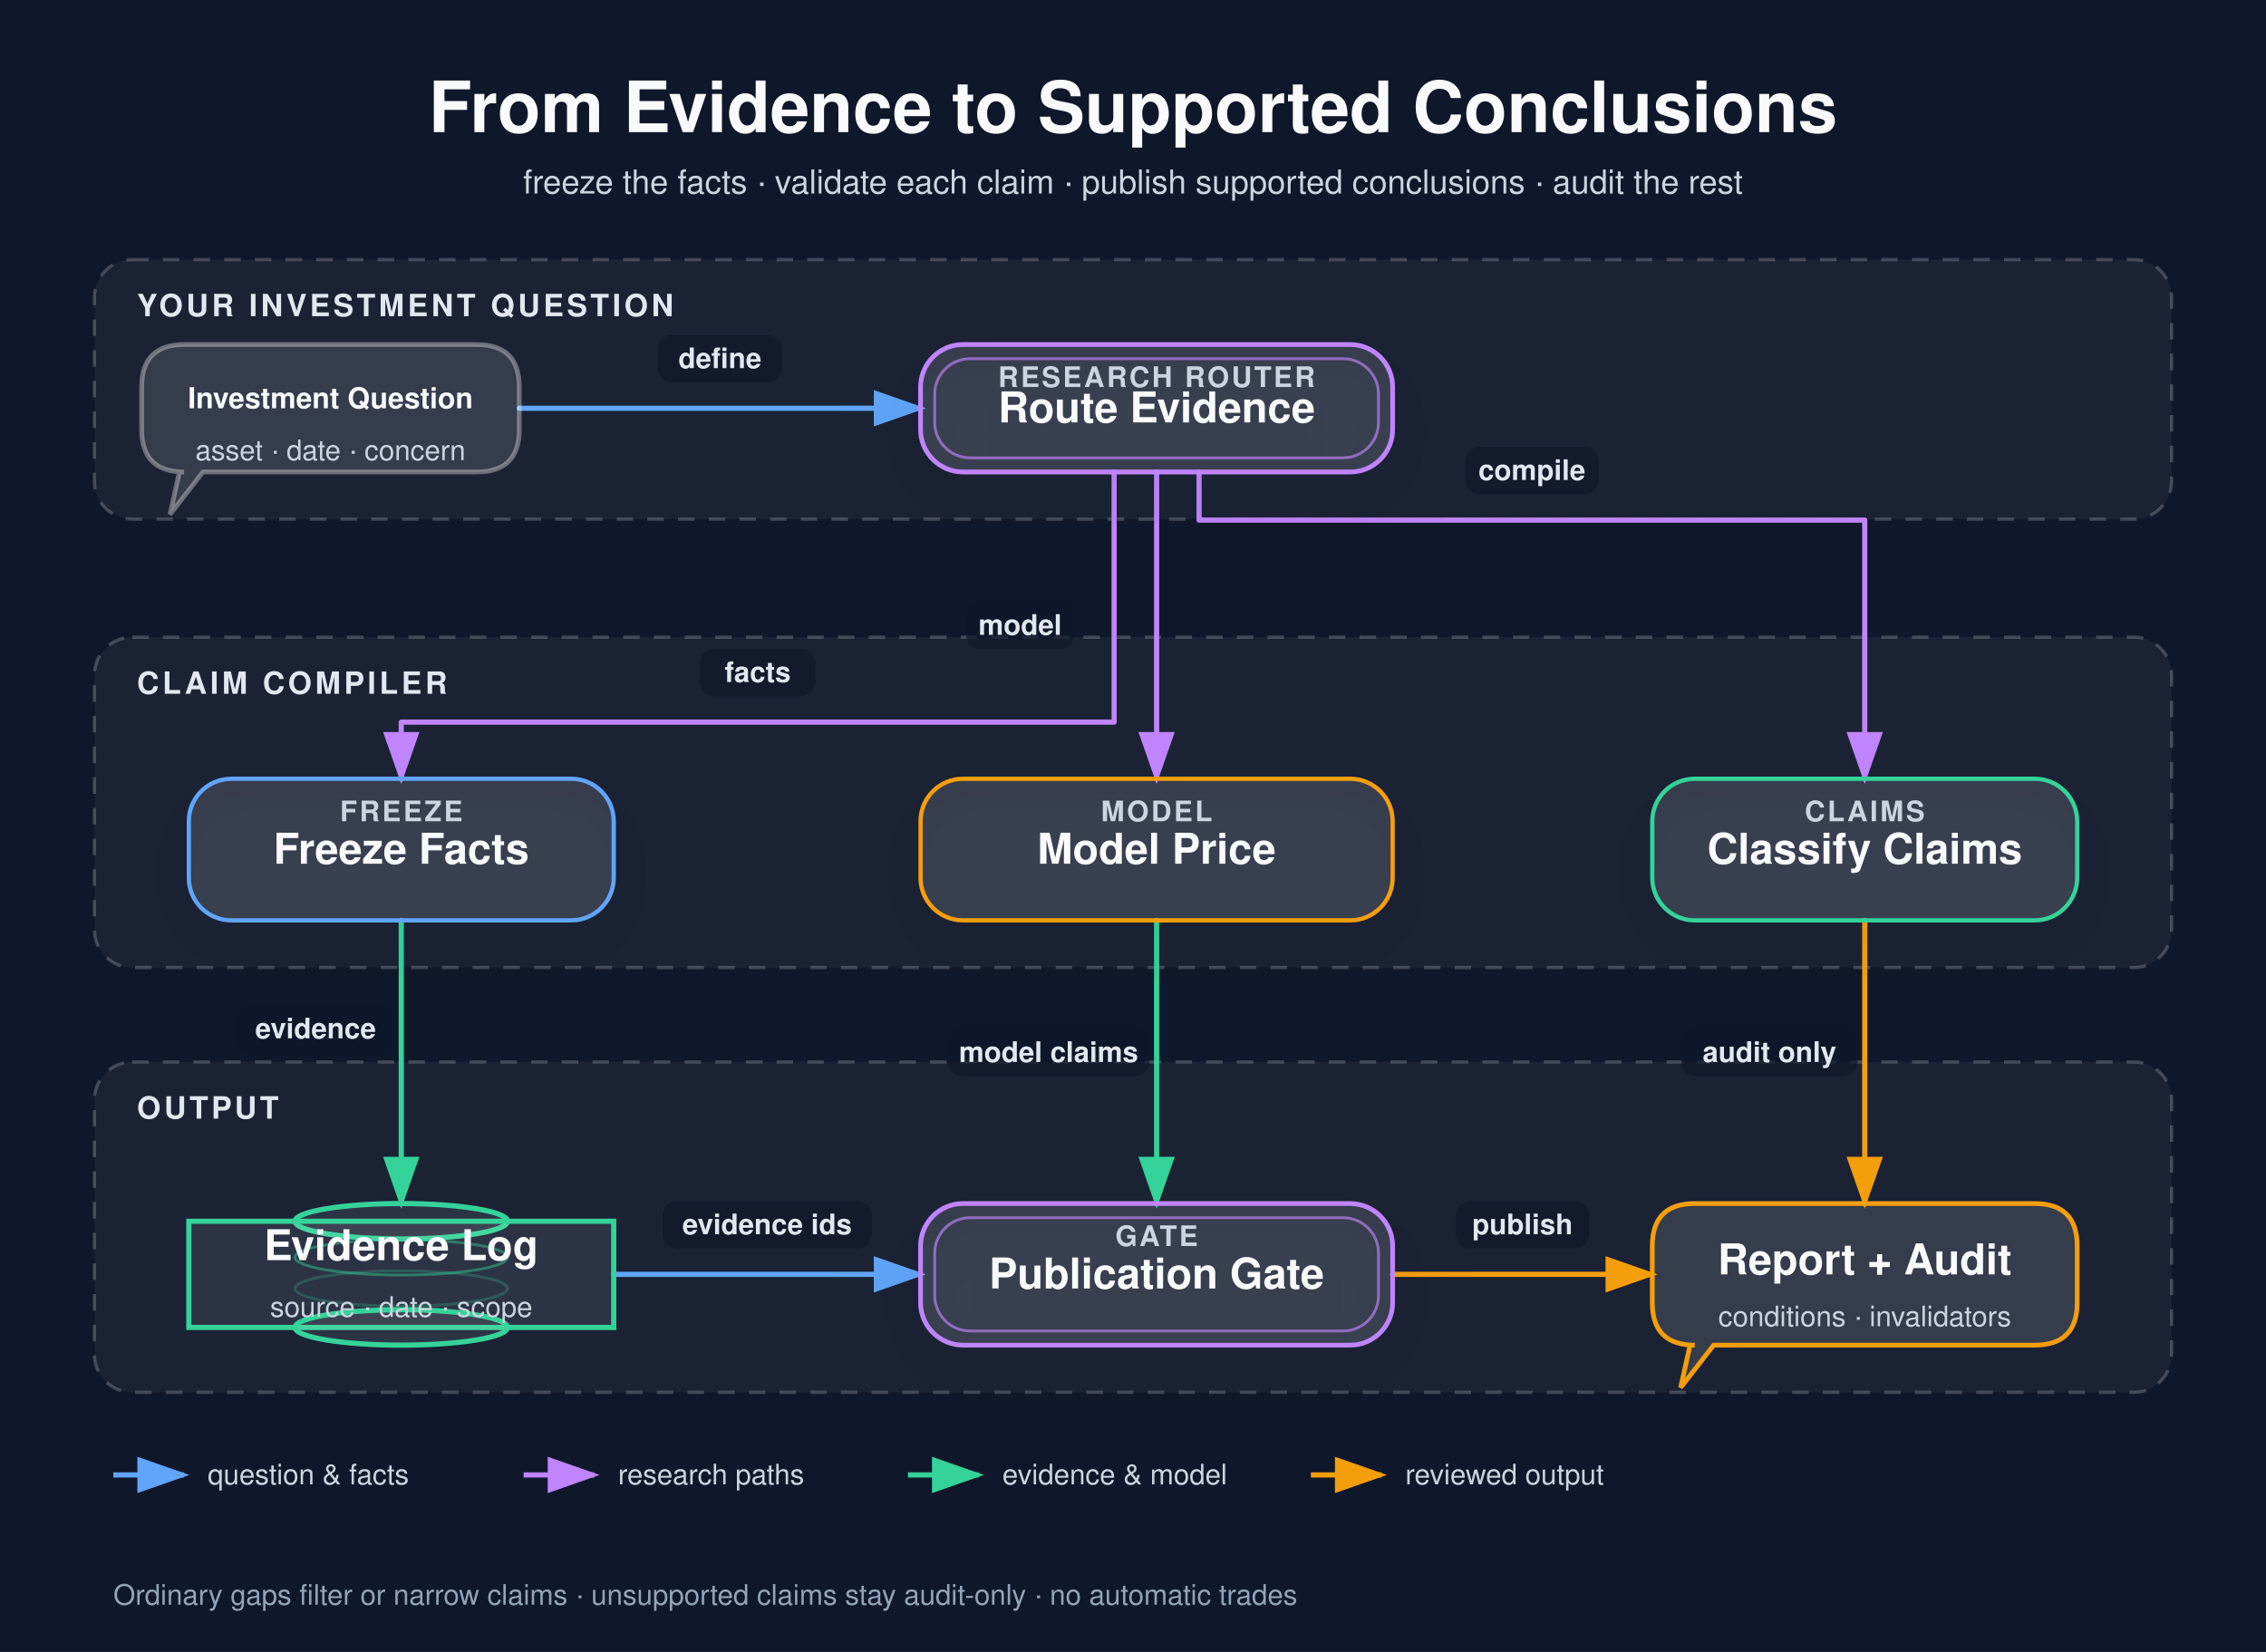
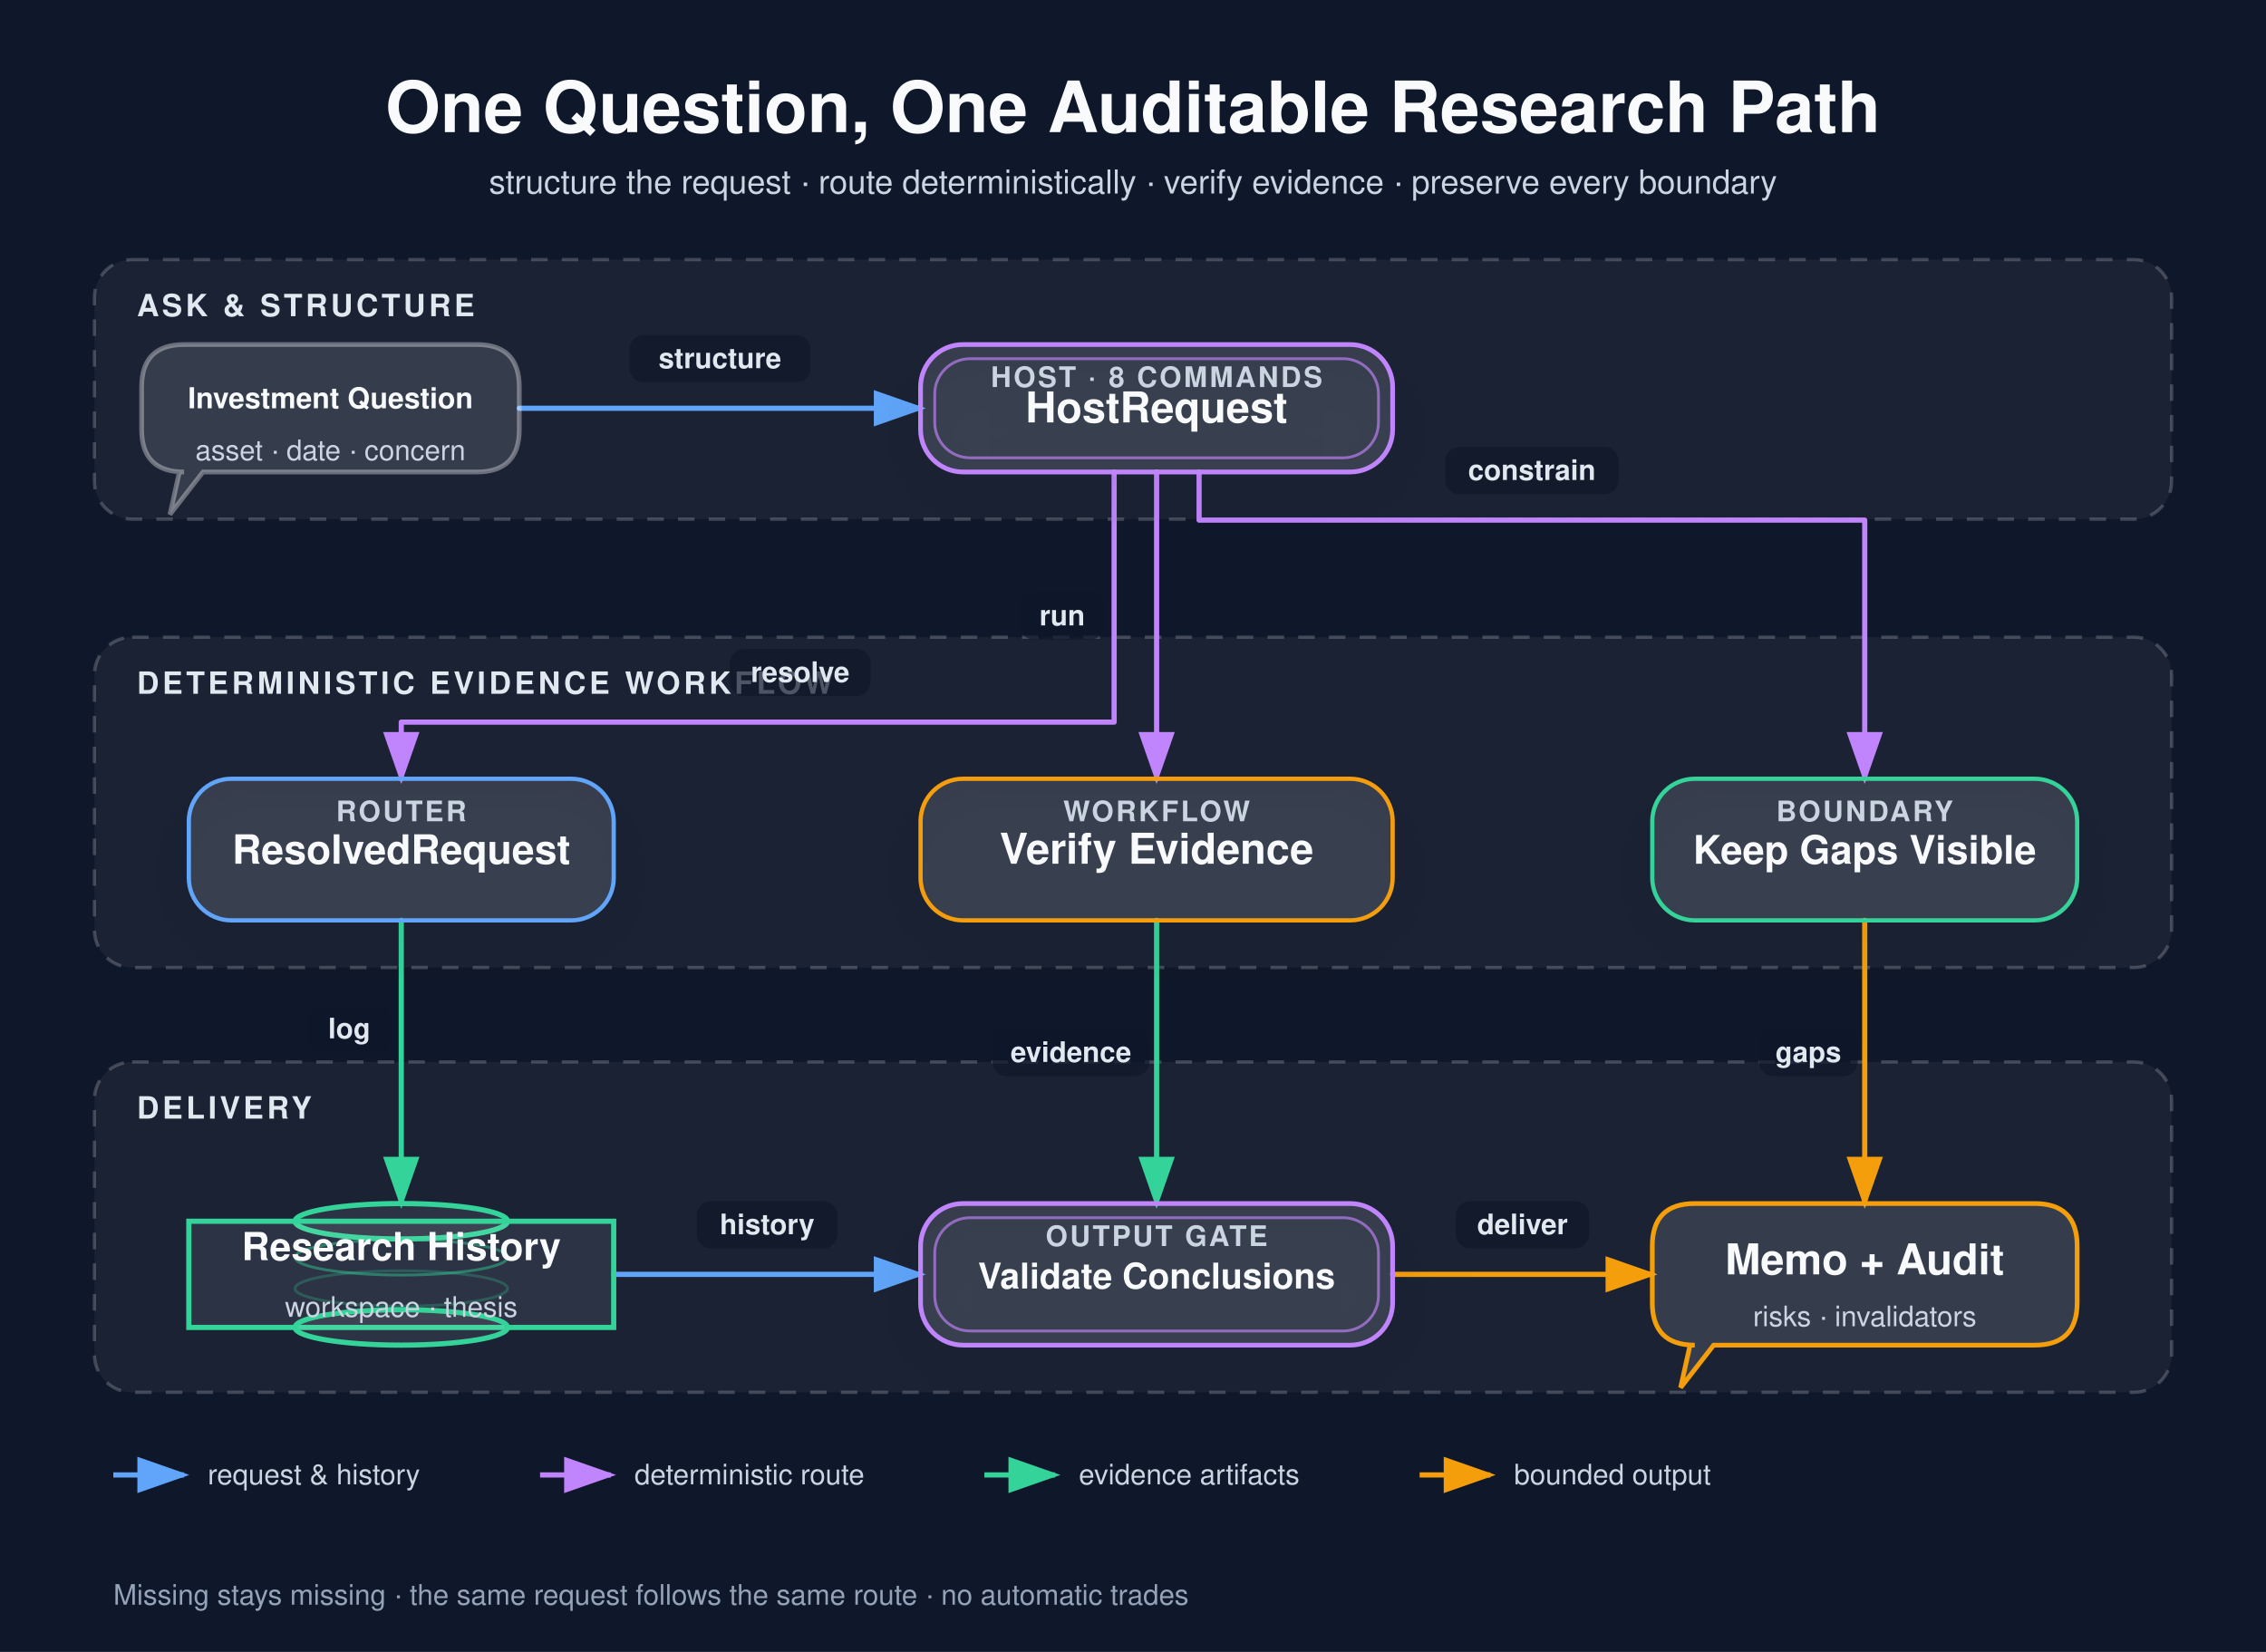
<svg xmlns="http://www.w3.org/2000/svg" viewBox="0 0 960 700" width="960" height="700" data-generator="fireworks-tech-graph" data-schema-version="1" data-text-metrics="heuristic-v1" data-style-id="5" data-visual-theme="Glassmorphism" data-diagram-type="agent" data-motion-scene="agent-orchestration" data-semantic-profile="generic" data-semantic-valid="true" data-quality-profile="showcase" data-max-bends-per-edge="2" data-max-total-bends="8" data-max-route-stretch="1.35" data-max-bridged-crossings="0" data-min-node-gap="40.0" data-min-container-gutter="20.0" data-min-label-clearance="4.0" data-min-segment-length="16.0">
  <defs>
    <marker id="arrowA" markerWidth="10" markerHeight="7" refX="9" refY="3.5" orient="auto">
      <polygon points="0 0, 10 3.5, 0 7" fill="#c084fc" />
    </marker>
    <marker id="arrowB" markerWidth="10" markerHeight="7" refX="9" refY="3.5" orient="auto">
      <polygon points="0 0, 10 3.5, 0 7" fill="#34d399" />
    </marker>
    <marker id="arrowC" markerWidth="10" markerHeight="7" refX="9" refY="3.5" orient="auto">
      <polygon points="0 0, 10 3.5, 0 7" fill="#60a5fa" />
    </marker>
    <marker id="arrowE" markerWidth="10" markerHeight="7" refX="9" refY="3.5" orient="auto">
      <polygon points="0 0, 10 3.5, 0 7" fill="#fb923c" />
    </marker>
    <marker id="arrowF" markerWidth="10" markerHeight="7" refX="9" refY="3.5" orient="auto">
      <polygon points="0 0, 10 3.5, 0 7" fill="#f472b6" />
    </marker>
    <marker id="arrowG" markerWidth="10" markerHeight="7" refX="9" refY="3.5" orient="auto">
      <polygon points="0 0, 10 3.5, 0 7" fill="#f59e0b" />
    </marker>
    <marker id="arrowH" markerWidth="10" markerHeight="7" refX="9" refY="3.5" orient="auto">
      <polygon points="0 0, 10 3.5, 0 7" fill="#cbd5e1" />
    </marker>
    <filter id="shadowSoft" x="-20%" y="-20%" width="140%" height="160%">
      <feDropShadow dx="0" dy="3" stdDeviation="6" flood-color="#0f172a" flood-opacity="0.12" />
    </filter>
    <filter id="shadowGlass" x="-20%" y="-20%" width="140%" height="160%">
      <feDropShadow dx="0" dy="10" stdDeviation="16" flood-color="#020617" flood-opacity="0.28" />
    </filter>
    <style>
    text { font-family: 'Helvetica Neue', Helvetica, Arial, 'PingFang SC', 'Microsoft YaHei', 'Microsoft JhengHei', 'SimHei', sans-serif; }
    .title { font-size: 30px; font-weight: 700; fill: #f8fafc; }
    .subtitle { font-size: 14px; font-weight: 500; fill: #cbd5e1; }
    .section { font-size: 13px; font-weight: 700; fill: #e2e8f0; letter-spacing: 1.4px; }
    .section-sub { font-size: 12px; font-weight: 500; fill: #94a3b8; }
    .node-title { font-weight: 700; fill: #f8fafc; }
    .node-sub { font-size: 12px; font-weight: 500; fill: #cbd5e1; }
    .node-type { font-size: 12px; font-weight: 700; fill: #cbd5e1; letter-spacing: 0.08em; }
    .arrow-label { font-size: 12px; font-weight: 600; fill: #e2e8f0; }
    .legend { font-size: 12px; font-weight: 500; fill: #cbd5e1; }
    .footnote { font-size: 12px; font-weight: 500; fill: #94a3b8; }
    .metric-label { font-size: 8.5px; font-weight: 700; fill: #94a3b8; text-transform: uppercase; }
    .metric-value { font-size: 9.5px; font-weight: 700; fill: #f8fafc; }
    </style>
  </defs>
  <rect data-graph-role="background" width="960.0" height="700.0" fill="#0f172a" />
-   <text x="480.0" y="56" text-anchor="middle" class="title">From Evidence to Supported Conclusions</text>
-   <text x="480.0" y="82" text-anchor="middle" class="subtitle">freeze the facts · validate each claim · publish supported conclusions · audit the rest</text>
+   <text x="480.0" y="56" text-anchor="middle" class="title">One Question, One Auditable Research Path</text>
+   <text x="480.0" y="82" text-anchor="middle" class="subtitle">structure the request · route deterministically · verify evidence · preserve every boundary</text>
  <g id="mission" data-graph-role="container" data-container-id="mission" data-semantic-role="boundary" data-graph-bounds="40,110,920,220">
    <rect data-graph-role="container" x="40.0" y="110.0" width="880.0" height="110.0" rx="16.0" fill="rgba(255,255,255,0.05)" stroke="rgba(255,255,255,0.20)" stroke-width="1.4" stroke-dasharray="7 6" />
-     <text x="58.0" y="134.0" class="section">YOUR INVESTMENT QUESTION</text>
-     <rect id="mission-header" data-graph-role="reserved" data-reserved-kind="container-header" x="48" y="116" width="201.6" height="30" fill="none" stroke="none" />
+     <text x="58.0" y="134.0" class="section">ASK &amp; STRUCTURE</text>
+     <rect id="mission-header" data-graph-role="reserved" data-reserved-kind="container-header" x="48" y="116" width="140.5" height="30" fill="none" stroke="none" />
  </g>
  <g id="specialists" data-graph-role="container" data-container-id="specialists" data-semantic-role="boundary" data-graph-bounds="40,270,920,410">
    <rect data-graph-role="container" x="40.0" y="270.0" width="880.0" height="140.0" rx="16.0" fill="rgba(255,255,255,0.05)" stroke="rgba(255,255,255,0.20)" stroke-width="1.4" stroke-dasharray="7 6" />
-     <text x="58.0" y="294.0" class="section">CLAIM COMPILER</text>
-     <rect id="specialists-header" data-graph-role="reserved" data-reserved-kind="container-header" x="48" y="276" width="132.18" height="30" fill="none" stroke="none" />
+     <text x="58.0" y="294.0" class="section">DETERMINISTIC EVIDENCE WORKFLOW</text>
+     <rect id="specialists-header" data-graph-role="reserved" data-reserved-kind="container-header" x="48" y="276" width="253.86" height="30" fill="none" stroke="none" />
  </g>
  <g id="delivery" data-graph-role="container" data-container-id="delivery" data-semantic-role="boundary" data-graph-bounds="40,450,920,590">
    <rect data-graph-role="container" x="40.0" y="450.0" width="880.0" height="140.0" rx="16.0" fill="rgba(255,255,255,0.05)" stroke="rgba(255,255,255,0.20)" stroke-width="1.4" stroke-dasharray="7 6" />
-     <text x="58.0" y="474.0" class="section">OUTPUT</text>
-     <rect id="delivery-header" data-graph-role="reserved" data-reserved-kind="container-header" x="48" y="456" width="75.24" height="30" fill="none" stroke="none" />
+     <text x="58.0" y="474.0" class="section">DELIVERY</text>
+     <rect id="delivery-header" data-graph-role="reserved" data-reserved-kind="container-header" x="48" y="456" width="86.94" height="30" fill="none" stroke="none" />
  </g>
  <path id="brief" data-graph-role="edge" data-edge-id="brief" data-source="request" data-target="coordinator" data-edge-kind="flow" data-topic-id="" data-flow="read" data-motion-role="ingress" data-motion-stage="1" data-motion-order="0" data-protocol="" data-via="" data-critical-path-id="" data-critical-hop="" data-critical-hops="" data-critical="false" data-bends="0" data-route-stretch="1.0" data-bridges="" d="M 220,173 L 390,173" fill="none" stroke="#60a5fa" stroke-width="2.2" stroke-linecap="round" stroke-linejoin="round" marker-end="url(#arrowC)" />
  <path id="a-delegate-research" data-graph-role="edge" data-edge-id="a-delegate-research" data-source="coordinator" data-target="research" data-edge-kind="flow" data-topic-id="" data-flow="control" data-motion-role="delegate" data-motion-stage="2" data-motion-order="0" data-protocol="" data-via="" data-critical-path-id="" data-critical-hop="" data-critical-hops="" data-critical="false" data-bends="2" data-route-stretch="1.0" data-bridges="" d="M 472,200 L 472,306 L 170,306 L 170,330" fill="none" stroke="#c084fc" stroke-width="2.2" stroke-linecap="round" stroke-linejoin="round" marker-end="url(#arrowA)" />
  <path id="b-delegate-coding" data-graph-role="edge" data-edge-id="b-delegate-coding" data-source="coordinator" data-target="coding" data-edge-kind="flow" data-topic-id="" data-flow="control" data-motion-role="delegate" data-motion-stage="2" data-motion-order="1" data-protocol="" data-via="" data-critical-path-id="" data-critical-hop="" data-critical-hops="" data-critical="false" data-bends="0" data-route-stretch="1.0" data-bridges="" d="M 490,200 L 490,330" fill="none" stroke="#c084fc" stroke-width="2.2" stroke-linecap="round" stroke-linejoin="round" marker-end="url(#arrowA)" />
  <path id="c-delegate-review" data-graph-role="edge" data-edge-id="c-delegate-review" data-source="coordinator" data-target="review" data-edge-kind="flow" data-topic-id="" data-flow="control" data-motion-role="delegate" data-motion-stage="2" data-motion-order="2" data-protocol="" data-via="" data-critical-path-id="" data-critical-hop="" data-critical-hops="" data-critical="false" data-bends="2" data-route-stretch="1.0" data-bridges="" d="M 508,200 L 508,220.4 L 790,220.4 L 790,330" fill="none" stroke="#c084fc" stroke-width="2.2" stroke-linecap="round" stroke-linejoin="round" marker-end="url(#arrowA)" />
  <path id="research-write" data-graph-role="edge" data-edge-id="research-write" data-source="research" data-target="memory" data-edge-kind="flow" data-topic-id="" data-flow="write" data-motion-role="evidence" data-motion-stage="3" data-motion-order="0" data-protocol="" data-via="" data-critical-path-id="" data-critical-hop="" data-critical-hops="" data-critical="false" data-bends="0" data-route-stretch="1.0" data-bridges="" d="M 170,390 L 170,510" fill="none" stroke="#34d399" stroke-width="2.2" stroke-linecap="round" stroke-linejoin="round" marker-end="url(#arrowB)" />
  <path id="memory-merge" data-graph-role="edge" data-edge-id="memory-merge" data-source="memory" data-target="synthesis" data-edge-kind="flow" data-topic-id="" data-flow="read" data-motion-role="context" data-motion-stage="4" data-motion-order="0" data-protocol="" data-via="" data-critical-path-id="" data-critical-hop="" data-critical-hops="" data-critical="false" data-bends="0" data-route-stretch="1.0" data-bridges="" d="M 260,540 L 390,540" fill="none" stroke="#60a5fa" stroke-width="2.2" stroke-linecap="round" stroke-linejoin="round" marker-end="url(#arrowC)" />
  <path id="coding-merge" data-graph-role="edge" data-edge-id="coding-merge" data-source="coding" data-target="synthesis" data-edge-kind="flow" data-topic-id="" data-flow="write" data-motion-role="artifact" data-motion-stage="3" data-motion-order="1" data-protocol="" data-via="" data-critical-path-id="" data-critical-hop="" data-critical-hops="" data-critical="false" data-bends="0" data-route-stretch="1.0" data-bridges="" d="M 490,390 L 490,510" fill="none" stroke="#34d399" stroke-width="2.2" stroke-linecap="round" stroke-linejoin="round" marker-end="url(#arrowB)" />
  <path id="review-output" data-graph-role="edge" data-edge-id="review-output" data-source="review" data-target="response" data-edge-kind="flow" data-topic-id="" data-flow="feedback" data-motion-role="approval" data-motion-stage="5" data-motion-order="1" data-protocol="" data-via="" data-critical-path-id="" data-critical-hop="" data-critical-hops="" data-critical="false" data-bends="0" data-route-stretch="1.0" data-bridges="" d="M 790,390 L 790,510" fill="none" stroke="#f59e0b" stroke-width="2.2" stroke-linecap="round" stroke-linejoin="round" marker-end="url(#arrowG)" />
  <path id="deliver" data-graph-role="edge" data-edge-id="deliver" data-source="synthesis" data-target="response" data-edge-kind="flow" data-topic-id="" data-flow="feedback" data-motion-role="deliver" data-motion-stage="5" data-motion-order="0" data-protocol="" data-via="" data-critical-path-id="" data-critical-hop="" data-critical-hops="" data-critical="false" data-bends="0" data-route-stretch="1.0" data-bridges="" d="M 590,540 L 700,540" fill="none" stroke="#f59e0b" stroke-width="2.2" stroke-linecap="round" stroke-linejoin="round" marker-end="url(#arrowG)" />
  <g id="node-request" data-graph-role="node" data-node-id="request" data-semantic-role="speech" data-motion-role="" data-motion-stage="" data-motion-order="" data-parent="" data-deployment-id="" data-topic-id="" data-span-id="" data-station-order="" data-status="" data-start-ms="" data-duration-ms="" data-parent-span="" data-graph-bounds="60,146,220,200">
    <path d="M 78.0 146.0 L 202.0 146.0 Q 220.0 146.0 220.0 164.0 L 220.0 182.0 Q 220.0 200.0 202.0 200.0 L 86.0 200.0 L 72.0 218.0 L 76.0 200.0 L 78.0 200.0 Q 60.0 200.0 60.0 182.0 L 60.0 164.0 Q 60.0 146.0 78.0 146.0 Z" fill="rgba(255,255,255,0.12)" stroke="rgba(255,255,255,0.35)" stroke-width="2.0" />
    <text x="140.0" y="173.0" text-anchor="middle" class="node-title" font-size="12.24">Investment Question</text>
    <text x="140.0" y="195.0" text-anchor="middle" class="node-sub">asset · date · concern</text>
  </g>
  <g id="node-coordinator" data-graph-role="node" data-node-id="coordinator" data-semantic-role="double_rect" data-motion-role="" data-motion-stage="" data-motion-order="" data-parent="" data-deployment-id="" data-topic-id="" data-span-id="" data-station-order="" data-status="" data-start-ms="" data-duration-ms="" data-parent-span="" data-graph-bounds="390,146,590,200">
    <rect x="390.0" y="146.0" width="200.0" height="54.0" rx="18.0" fill="rgba(255,255,255,0.12)" stroke="#c084fc" stroke-width="2.0" filter="url(#shadowGlass)" />
    <rect x="396.0" y="152.0" width="188.0" height="42.0" rx="15.0" fill="none" stroke="#c084fc" stroke-width="1.2" opacity="0.65" />
-     <text x="490.0" y="164.0" text-anchor="middle" class="node-type">RESEARCH ROUTER</text>
-     <text x="490.0" y="179.0" text-anchor="middle" class="node-title" font-size="18.0">Route Evidence</text>
+     <text x="490.0" y="164.0" text-anchor="middle" class="node-type">HOST · 8 COMMANDS</text>
+     <text x="490.0" y="179.0" text-anchor="middle" class="node-title" font-size="18.0">HostRequest</text>
  </g>
  <g id="node-research" data-graph-role="node" data-node-id="research" data-semantic-role="rect" data-motion-role="" data-motion-stage="" data-motion-order="" data-parent="" data-deployment-id="" data-topic-id="" data-span-id="" data-station-order="" data-status="" data-start-ms="" data-duration-ms="" data-parent-span="" data-graph-bounds="80,330,260,390">
    <rect x="80.0" y="330.0" width="180.0" height="60.0" rx="18.0" fill="rgba(255,255,255,0.12)" stroke="#60a5fa" stroke-width="1.8" filter="url(#shadowGlass)" />
-     <text x="170.0" y="348.0" text-anchor="middle" class="node-type">FREEZE</text>
-     <text x="170.0" y="366.0" text-anchor="middle" class="node-title" font-size="18.0">Freeze Facts</text>
+     <text x="170.0" y="348.0" text-anchor="middle" class="node-type">ROUTER</text>
+     <text x="170.0" y="366.0" text-anchor="middle" class="node-title" font-size="17.11">ResolvedRequest</text>
  </g>
  <g id="node-coding" data-graph-role="node" data-node-id="coding" data-semantic-role="rect" data-motion-role="" data-motion-stage="" data-motion-order="" data-parent="" data-deployment-id="" data-topic-id="" data-span-id="" data-station-order="" data-status="" data-start-ms="" data-duration-ms="" data-parent-span="" data-graph-bounds="390,330,590,390">
    <rect x="390.0" y="330.0" width="200.0" height="60.0" rx="18.0" fill="rgba(255,255,255,0.12)" stroke="#f59e0b" stroke-width="1.8" filter="url(#shadowGlass)" />
-     <text x="490.0" y="348.0" text-anchor="middle" class="node-type">MODEL</text>
-     <text x="490.0" y="366.0" text-anchor="middle" class="node-title" font-size="18.0">Model Price</text>
+     <text x="490.0" y="348.0" text-anchor="middle" class="node-type">WORKFLOW</text>
+     <text x="490.0" y="366.0" text-anchor="middle" class="node-title" font-size="18.0">Verify Evidence</text>
  </g>
  <g id="node-review" data-graph-role="node" data-node-id="review" data-semantic-role="rect" data-motion-role="" data-motion-stage="" data-motion-order="" data-parent="" data-deployment-id="" data-topic-id="" data-span-id="" data-station-order="" data-status="" data-start-ms="" data-duration-ms="" data-parent-span="" data-graph-bounds="700,330,880,390">
    <rect x="700.0" y="330.0" width="180.0" height="60.0" rx="18.0" fill="rgba(255,255,255,0.12)" stroke="#34d399" stroke-width="1.8" filter="url(#shadowGlass)" />
-     <text x="790.0" y="348.0" text-anchor="middle" class="node-type">CLAIMS</text>
-     <text x="790.0" y="366.0" text-anchor="middle" class="node-title" font-size="18.0">Classify Claims</text>
+     <text x="790.0" y="348.0" text-anchor="middle" class="node-type">BOUNDARY</text>
+     <text x="790.0" y="366.0" text-anchor="middle" class="node-title" font-size="16.71">Keep Gaps Visible</text>
  </g>
  <g id="node-memory" data-graph-role="node" data-node-id="memory" data-semantic-role="cylinder" data-motion-role="" data-motion-stage="" data-motion-order="" data-parent="" data-deployment-id="" data-topic-id="" data-span-id="" data-station-order="" data-status="" data-start-ms="" data-duration-ms="" data-parent-span="" data-graph-bounds="80,510,260,570">
    <ellipse cx="170.0" cy="517.5" rx="45.0" ry="7.5" fill="rgba(255,255,255,0.08)" stroke="#34d399" stroke-width="2.2" />
    <rect x="80.0" y="517.5" width="180.0" height="45.0" fill="rgba(255,255,255,0.08)" stroke="#34d399" stroke-width="2.2" />
    <ellipse cx="170.0" cy="562.5" rx="45.0" ry="7.5" fill="rgba(255,255,255,0.08)" stroke="#34d399" stroke-width="2.2" />
    <ellipse cx="170.0" cy="532.8" rx="45.0" ry="7.5" fill="none" stroke="#34d399" stroke-opacity="0.45" stroke-width="1.2" />
    <ellipse cx="170.0" cy="546.0" rx="45.0" ry="7.5" fill="none" stroke="#34d399" stroke-opacity="0.25" stroke-width="1.2" />
-     <text x="170.0" y="534.0" text-anchor="middle" class="node-title" font-size="18.0">Evidence Log</text>
-     <text x="170.0" y="558.0" text-anchor="middle" class="node-sub">source · date · scope</text>
+     <text x="170.0" y="534.0" text-anchor="middle" class="node-title" font-size="16.41">Research History</text>
+     <text x="170.0" y="558.0" text-anchor="middle" class="node-sub">workspace · thesis</text>
  </g>
  <g id="node-synthesis" data-graph-role="node" data-node-id="synthesis" data-semantic-role="double_rect" data-motion-role="" data-motion-stage="" data-motion-order="" data-parent="" data-deployment-id="" data-topic-id="" data-span-id="" data-station-order="" data-status="" data-start-ms="" data-duration-ms="" data-parent-span="" data-graph-bounds="390,510,590,570">
    <rect x="390.0" y="510.0" width="200.0" height="60.0" rx="18.0" fill="rgba(255,255,255,0.12)" stroke="#c084fc" stroke-width="2.0" filter="url(#shadowGlass)" />
    <rect x="396.0" y="516.0" width="188.0" height="48.0" rx="15.0" fill="none" stroke="#c084fc" stroke-width="1.2" opacity="0.65" />
-     <text x="490.0" y="528.0" text-anchor="middle" class="node-type">GATE</text>
-     <text x="490.0" y="546.0" text-anchor="middle" class="node-title" font-size="18.0">Publication Gate</text>
+     <text x="490.0" y="528.0" text-anchor="middle" class="node-type">OUTPUT GATE</text>
+     <text x="490.0" y="546.0" text-anchor="middle" class="node-title" font-size="15.04">Validate Conclusions</text>
  </g>
  <g id="node-response" data-graph-role="node" data-node-id="response" data-semantic-role="speech" data-motion-role="" data-motion-stage="" data-motion-order="" data-parent="" data-deployment-id="" data-topic-id="" data-span-id="" data-station-order="" data-status="" data-start-ms="" data-duration-ms="" data-parent-span="" data-graph-bounds="700,510,880,570">
    <path d="M 718.0 510.0 L 862.0 510.0 Q 880.0 510.0 880.0 528.0 L 880.0 552.0 Q 880.0 570.0 862.0 570.0 L 726.0 570.0 L 712.0 588.0 L 716.0 570.0 L 718.0 570.0 Q 700.0 570.0 700.0 552.0 L 700.0 528.0 Q 700.0 510.0 718.0 510.0 Z" fill="rgba(255,255,255,0.12)" stroke="#f59e0b" stroke-width="2.0" />
-     <text x="790.0" y="540.0" text-anchor="middle" class="node-title" font-size="18.0">Report + Audit</text>
-     <text x="790.0" y="562.0" text-anchor="middle" class="node-sub">conditions · invalidators</text>
+     <text x="790.0" y="540.0" text-anchor="middle" class="node-title" font-size="18.0">Memo + Audit</text>
+     <text x="790.0" y="562.0" text-anchor="middle" class="node-sub">risks · invalidators</text>
  </g>
-   <g id="brief-label" data-graph-role="label" data-owner="brief" data-graph-bounds="278.68,142,331.32,162">
-     <rect x="278.68" y="142.0" width="52.64" height="20" rx="6" fill="rgba(15,23,42,0.7)" opacity="1" />
-     <text x="305.0" y="156.0" text-anchor="middle" class="arrow-label">define</text>
+   <g id="brief-label" data-graph-role="label" data-owner="brief" data-graph-bounds="266.68,142,343.32,162">
+     <rect x="266.68" y="142.0" width="76.64" height="20" rx="6" fill="rgba(15,23,42,0.7)" opacity="1" />
+     <text x="305.0" y="156.0" text-anchor="middle" class="arrow-label">structure</text>
  </g>
-   <g id="a-delegate-research-label" data-graph-role="label" data-owner="a-delegate-research" data-graph-bounds="296.6,275,345.4,295">
-     <rect x="296.6" y="275.0" width="48.8" height="20" rx="6" fill="rgba(15,23,42,0.7)" opacity="1" />
-     <text x="321.0" y="289.0" text-anchor="middle" class="arrow-label">facts</text>
+   <g id="a-delegate-research-label" data-graph-role="label" data-owner="a-delegate-research" data-graph-bounds="309.2,275,368.8,295">
+     <rect x="309.2" y="275.0" width="59.6" height="20" rx="6" fill="rgba(15,23,42,0.7)" opacity="1" />
+     <text x="339.0" y="289.0" text-anchor="middle" class="arrow-label">resolve</text>
  </g>
-   <g id="b-delegate-coding-label" data-graph-role="label" data-owner="b-delegate-coding" data-graph-bounds="409.32,255,455,275">
-     <rect x="409.32" y="255.0" width="45.68" height="20" rx="6" fill="rgba(15,23,42,0.7)" opacity="1" />
-     <text x="432.16" y="269.0" text-anchor="middle" class="arrow-label">model</text>
+   <g id="b-delegate-coding-label" data-graph-role="label" data-owner="b-delegate-coding" data-graph-bounds="432,251,468,271">
+     <rect x="432.0" y="251.0" width="36.0" height="20" rx="6" fill="rgba(15,23,42,0.7)" opacity="1" />
+     <text x="450.0" y="265.0" text-anchor="middle" class="arrow-label">run</text>
  </g>
-   <g id="c-delegate-review-label" data-graph-role="label" data-owner="c-delegate-review" data-graph-bounds="620.76,189.4,677.24,209.4">
-     <rect x="620.76" y="189.4" width="56.48" height="20" rx="6" fill="rgba(15,23,42,0.7)" opacity="1" />
-     <text x="649.0" y="203.4" text-anchor="middle" class="arrow-label">compile</text>
+   <g id="c-delegate-review-label" data-graph-role="label" data-owner="c-delegate-review" data-graph-bounds="612.24,189.4,685.76,209.4">
+     <rect x="612.24" y="189.4" width="73.52" height="20" rx="6" fill="rgba(15,23,42,0.7)" opacity="1" />
+     <text x="649.0" y="203.4" text-anchor="middle" class="arrow-label">constrain</text>
  </g>
-   <g id="research-write-label" data-graph-role="label" data-owner="research-write" data-graph-bounds="100.44,426,167,446">
-     <rect x="100.44" y="426.0" width="66.56" height="20" rx="6" fill="rgba(15,23,42,0.7)" opacity="1" />
-     <text x="133.72" y="440.0" text-anchor="middle" class="arrow-label">evidence</text>
+   <g id="research-write-label" data-graph-role="label" data-owner="research-write" data-graph-bounds="130,426,166,446">
+     <rect x="130.0" y="426.0" width="36.0" height="20" rx="6" fill="rgba(15,23,42,0.7)" opacity="1" />
+     <text x="148.0" y="440.0" text-anchor="middle" class="arrow-label">log</text>
  </g>
-   <g id="memory-merge-label" data-graph-role="label" data-owner="memory-merge" data-graph-bounds="280.68,509,369.32,529">
-     <rect x="280.68" y="509.0" width="88.64" height="20" rx="6" fill="rgba(15,23,42,0.7)" opacity="1" />
-     <text x="325.0" y="523.0" text-anchor="middle" class="arrow-label">evidence ids</text>
+   <g id="memory-merge-label" data-graph-role="label" data-owner="memory-merge" data-graph-bounds="295.2,509,354.8,529">
+     <rect x="295.2" y="509.0" width="59.6" height="20" rx="6" fill="rgba(15,23,42,0.7)" opacity="1" />
+     <text x="325.0" y="523.0" text-anchor="middle" class="arrow-label">history</text>
  </g>
-   <g id="coding-merge-label" data-graph-role="label" data-owner="coding-merge" data-graph-bounds="401.48,436,487,456">
-     <rect x="401.48" y="436.0" width="85.52" height="20" rx="6" fill="rgba(15,23,42,0.7)" opacity="1" />
-     <text x="444.24" y="450.0" text-anchor="middle" class="arrow-label">model claims</text>
+   <g id="coding-merge-label" data-graph-role="label" data-owner="coding-merge" data-graph-bounds="420.44,436,487,456">
+     <rect x="420.44" y="436.0" width="66.56" height="20" rx="6" fill="rgba(15,23,42,0.7)" opacity="1" />
+     <text x="453.72" y="450.0" text-anchor="middle" class="arrow-label">evidence</text>
  </g>
-   <g id="review-output-label" data-graph-role="label" data-owner="review-output" data-graph-bounds="712.28,436,787,456">
-     <rect x="712.28" y="436.0" width="74.72" height="20" rx="6" fill="rgba(15,23,42,0.7)" opacity="1" />
-     <text x="749.64" y="450.0" text-anchor="middle" class="arrow-label">audit only</text>
+   <g id="review-output-label" data-graph-role="label" data-owner="review-output" data-graph-bounds="745.16,436,787,456">
+     <rect x="745.16" y="436.0" width="41.84" height="20" rx="6" fill="rgba(15,23,42,0.7)" opacity="1" />
+     <text x="766.08" y="450.0" text-anchor="middle" class="arrow-label">gaps</text>
  </g>
  <g id="deliver-label" data-graph-role="label" data-owner="deliver" data-graph-bounds="616.76,509,673.24,529">
    <rect x="616.76" y="509.0" width="56.48" height="20" rx="6" fill="rgba(15,23,42,0.7)" opacity="1" />
-     <text x="645.0" y="523.0" text-anchor="middle" class="arrow-label">publish</text>
+     <text x="645.0" y="523.0" text-anchor="middle" class="arrow-label">deliver</text>
  </g>
  <g id="legend" data-graph-role="legend">
-     <rect id="legend-zone" data-graph-role="reserved" data-reserved-kind="legend" x="38" y="611" width="676" height="46" rx="10" fill="none" stroke="none" />
+     <rect id="legend-zone" data-graph-role="reserved" data-reserved-kind="legend" x="38" y="611" width="718.24" height="46" rx="10" fill="none" stroke="none" />
    <line data-graph-role="decoration" x1="48.0" y1="625.0" x2="78.0" y2="625.0" stroke="#60a5fa" stroke-width="2.2" marker-end="url(#arrowC)" />
-     <text data-graph-role="decoration" x="88.0" y="629.0" class="legend">question &amp; facts</text>
-     <line data-graph-role="decoration" x1="221.84" y1="625.0" x2="251.84" y2="625.0" stroke="#c084fc" stroke-width="2.2" marker-end="url(#arrowA)" />
-     <text data-graph-role="decoration" x="261.84" y="629.0" class="legend">research paths</text>
-     <line data-graph-role="decoration" x1="384.64" y1="625.0" x2="414.64" y2="625.0" stroke="#34d399" stroke-width="2.2" marker-end="url(#arrowB)" />
-     <text data-graph-role="decoration" x="424.64" y="629.0" class="legend">evidence &amp; model</text>
-     <line data-graph-role="decoration" x1="555.36" y1="625.0" x2="585.36" y2="625.0" stroke="#f59e0b" stroke-width="2.2" marker-end="url(#arrowG)" />
-     <text data-graph-role="decoration" x="595.36" y="629.0" class="legend">reviewed output</text>
+     <text data-graph-role="decoration" x="88.0" y="629.0" class="legend">request &amp; history</text>
+     <line data-graph-role="decoration" x1="228.8" y1="625.0" x2="258.8" y2="625.0" stroke="#c084fc" stroke-width="2.2" marker-end="url(#arrowA)" />
+     <text data-graph-role="decoration" x="268.8" y="629.0" class="legend">deterministic route</text>
+     <line data-graph-role="decoration" x1="417.04" y1="625.0" x2="447.04" y2="625.0" stroke="#34d399" stroke-width="2.2" marker-end="url(#arrowB)" />
+     <text data-graph-role="decoration" x="457.04" y="629.0" class="legend">evidence artifacts</text>
+     <line data-graph-role="decoration" x1="601.44" y1="625.0" x2="631.44" y2="625.0" stroke="#f59e0b" stroke-width="2.2" marker-end="url(#arrowG)" />
+     <text data-graph-role="decoration" x="641.44" y="629.0" class="legend">bounded output</text>
  </g>
-   <g id="footer" data-graph-role="reserved" data-graph-bounds="48,668,720,684">
-     <text x="48.0" y="680.0" class="footnote">Ordinary gaps filter or narrow claims · unsupported claims stay audit-only · no automatic trades</text>
+   <g id="footer" data-graph-role="reserved" data-graph-bounds="48,668,643,684">
+     <text x="48.0" y="680.0" class="footnote">Missing stays missing · the same request follows the same route · no automatic trades</text>
  </g>
</svg>
